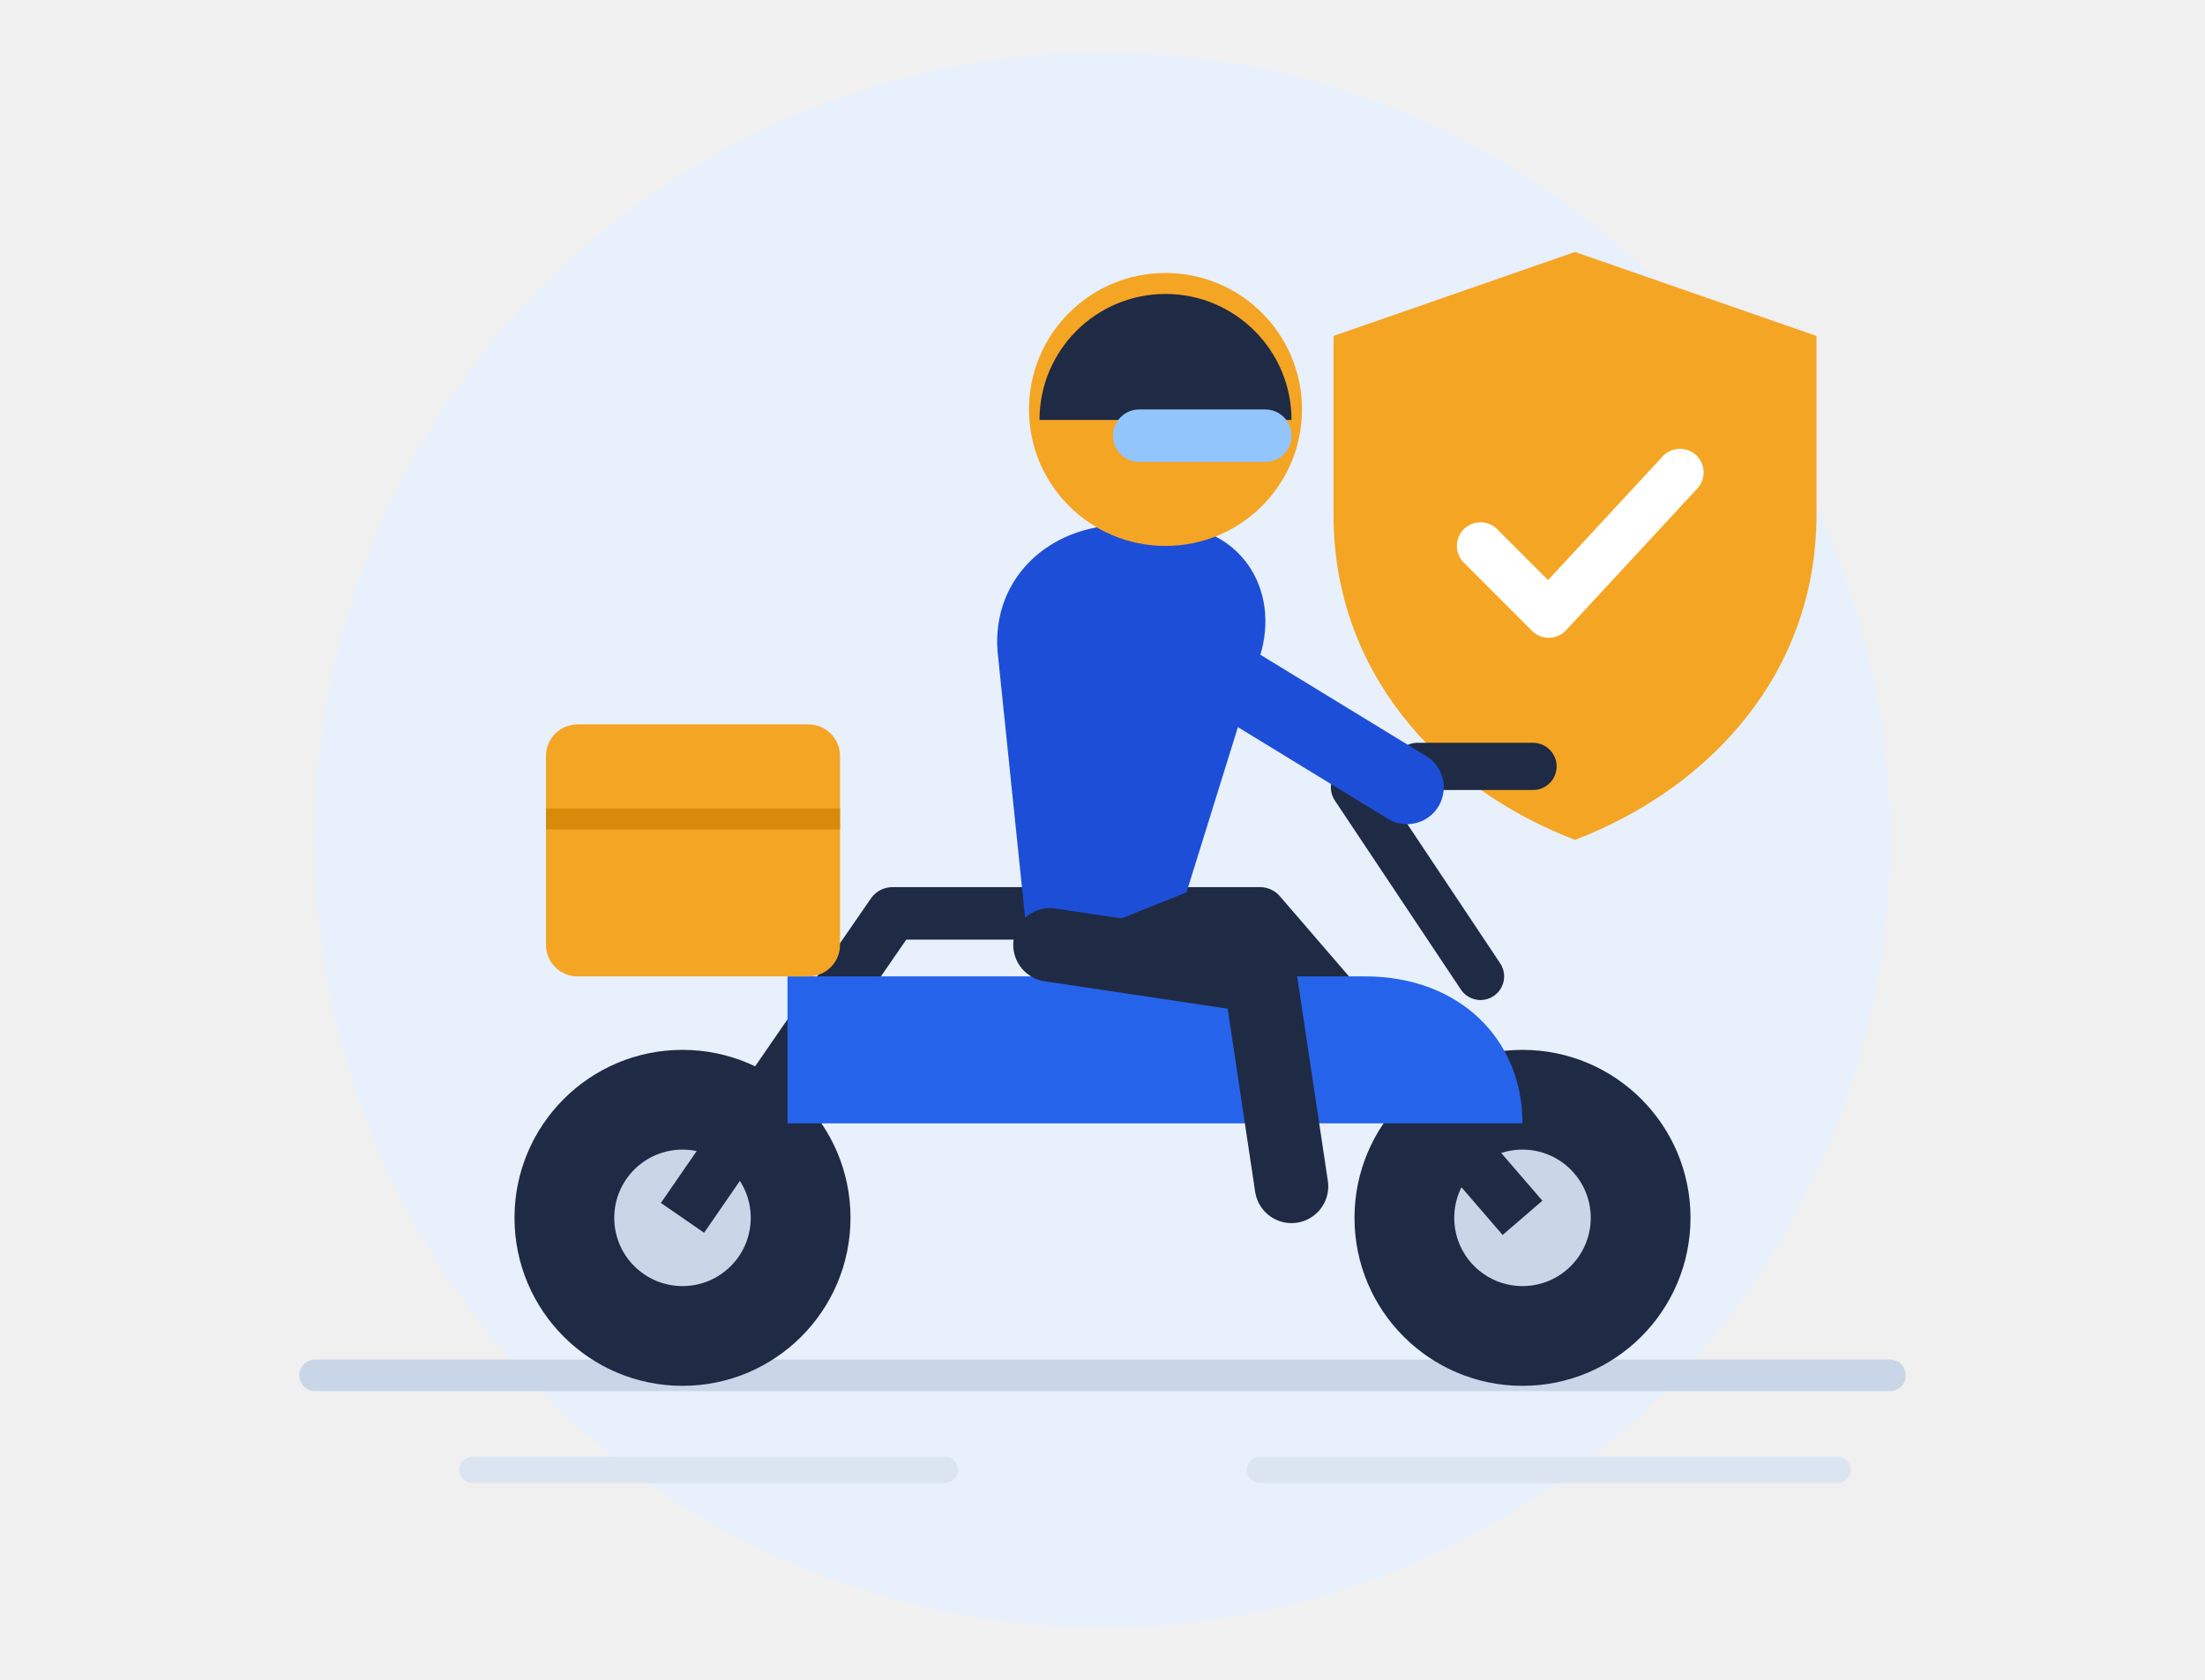
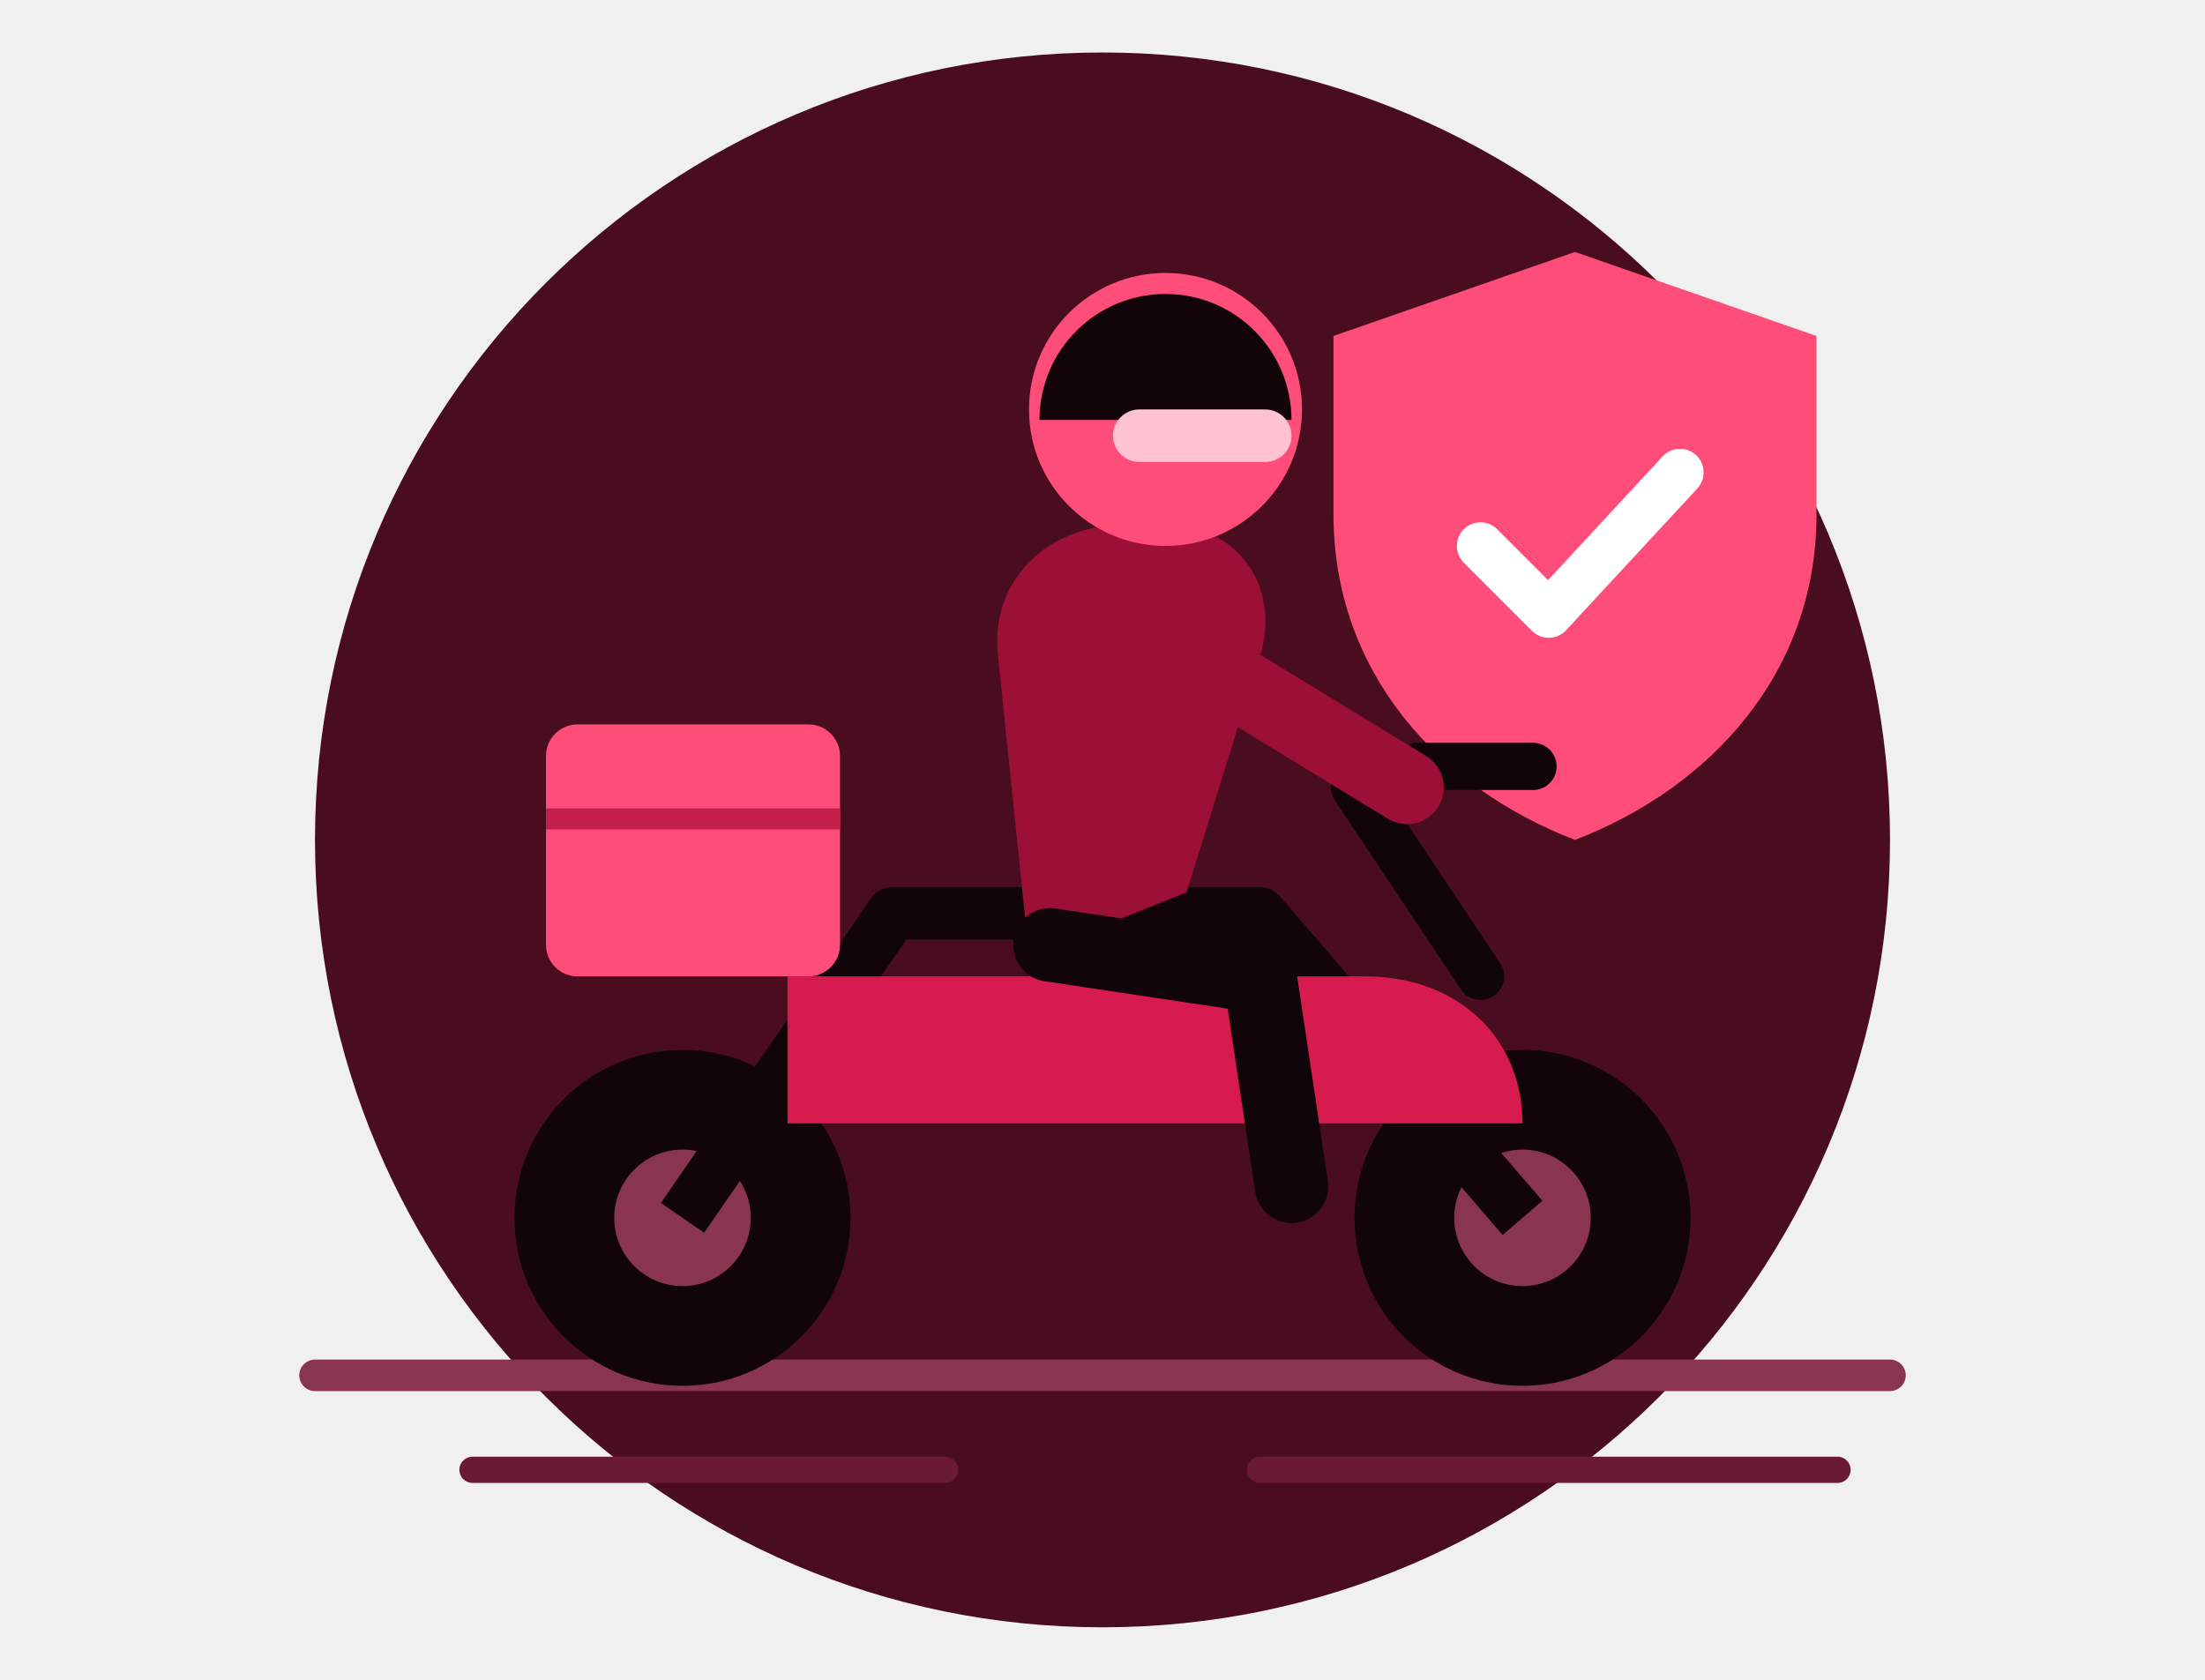
<svg xmlns="http://www.w3.org/2000/svg" viewBox="0 0 420 320" role="img" aria-label="Illustration of a rider on a motorbike protected by a shield">
-   <circle cx="210" cy="160" r="150" fill="#e7f0fb" />
-   <path d="M60 262h300" stroke="#c9d6e8" stroke-width="6" stroke-linecap="round" />
-   <path d="M90 280h90M240 280h110" stroke="#dbe5f2" stroke-width="5" stroke-linecap="round" />
-   <path d="M300 48l46 16v34c0 30-20 52-46 62-26-10-46-32-46-62V64z" fill="#f5a524" />
+   <circle cx="210" cy="160" r="150" fill="#4a0d1f" />
+   <path d="M60 262h300" stroke="#8a3550" stroke-width="6" stroke-linecap="round" />
+   <path d="M90 280h90M240 280h110" stroke="#6b1a33" stroke-width="5" stroke-linecap="round" />
+   <path d="M300 48l46 16v34c0 30-20 52-46 62-26-10-46-32-46-62V64z" fill="#ff4d7a" />
  <path d="M282 104l13 13 25-27" fill="none" stroke="#fff" stroke-width="9" stroke-linecap="round" stroke-linejoin="round" />
-   <circle cx="130" cy="232" r="32" fill="#1f2a44" />
-   <circle cx="130" cy="232" r="13" fill="#c9d6e8" />
-   <circle cx="290" cy="232" r="32" fill="#1f2a44" />
-   <circle cx="290" cy="232" r="13" fill="#c9d6e8" />
-   <path d="M130 232l40-58h70l50 58" fill="none" stroke="#1f2a44" stroke-width="10" stroke-linejoin="round" />
-   <path d="M150 186h110c18 0 30 12 30 28H150z" fill="#2563eb" />
-   <path d="M258 150l24 36" stroke="#1f2a44" stroke-width="9" stroke-linecap="round" />
-   <path d="M270 146h22" stroke="#1f2a44" stroke-width="9" stroke-linecap="round" />
-   <rect x="104" y="138" width="56" height="48" rx="6" fill="#f5a524" />
-   <path d="M104 156h56" stroke="#d98a0b" stroke-width="4" />
-   <path d="M196 182l-6-58c-1-14 10-24 24-24h8c14 0 22 12 18 25l-14 45z" fill="#1d4ed8" />
-   <path d="M232 128l36 22" stroke="#1d4ed8" stroke-width="14" stroke-linecap="round" />
-   <path d="M200 180l40 6 6 40" fill="none" stroke="#1f2a44" stroke-width="14" stroke-linecap="round" stroke-linejoin="round" />
-   <circle cx="222" cy="78" r="26" fill="#f5a524" />
-   <path d="M198 80a24 24 0 0 1 48 0z" fill="#1f2a44" />
-   <rect x="212" y="78" width="34" height="10" rx="5" fill="#93c5fd" />
+   <circle cx="130" cy="232" r="32" fill="#12050a" />
+   <circle cx="130" cy="232" r="13" fill="#8a3550" />
+   <circle cx="290" cy="232" r="32" fill="#12050a" />
+   <circle cx="290" cy="232" r="13" fill="#8a3550" />
+   <path d="M130 232l40-58h70l50 58" fill="none" stroke="#12050a" stroke-width="10" stroke-linejoin="round" />
+   <path d="M150 186h110c18 0 30 12 30 28H150z" fill="#d81b4f" />
+   <path d="M258 150l24 36" stroke="#12050a" stroke-width="9" stroke-linecap="round" />
+   <path d="M270 146h22" stroke="#12050a" stroke-width="9" stroke-linecap="round" />
+   <rect x="104" y="138" width="56" height="48" rx="6" fill="#ff4d7a" />
+   <path d="M104 156h56" stroke="#c41e4a" stroke-width="4" />
+   <path d="M196 182l-6-58c-1-14 10-24 24-24h8c14 0 22 12 18 25l-14 45z" fill="#9c0f36" />
+   <path d="M232 128l36 22" stroke="#9c0f36" stroke-width="14" stroke-linecap="round" />
+   <path d="M200 180l40 6 6 40" fill="none" stroke="#12050a" stroke-width="14" stroke-linecap="round" stroke-linejoin="round" />
+   <circle cx="222" cy="78" r="26" fill="#ff4d7a" />
+   <path d="M198 80a24 24 0 0 1 48 0z" fill="#12050a" />
+   <rect x="212" y="78" width="34" height="10" rx="5" fill="#ffc2d1" />
</svg>
